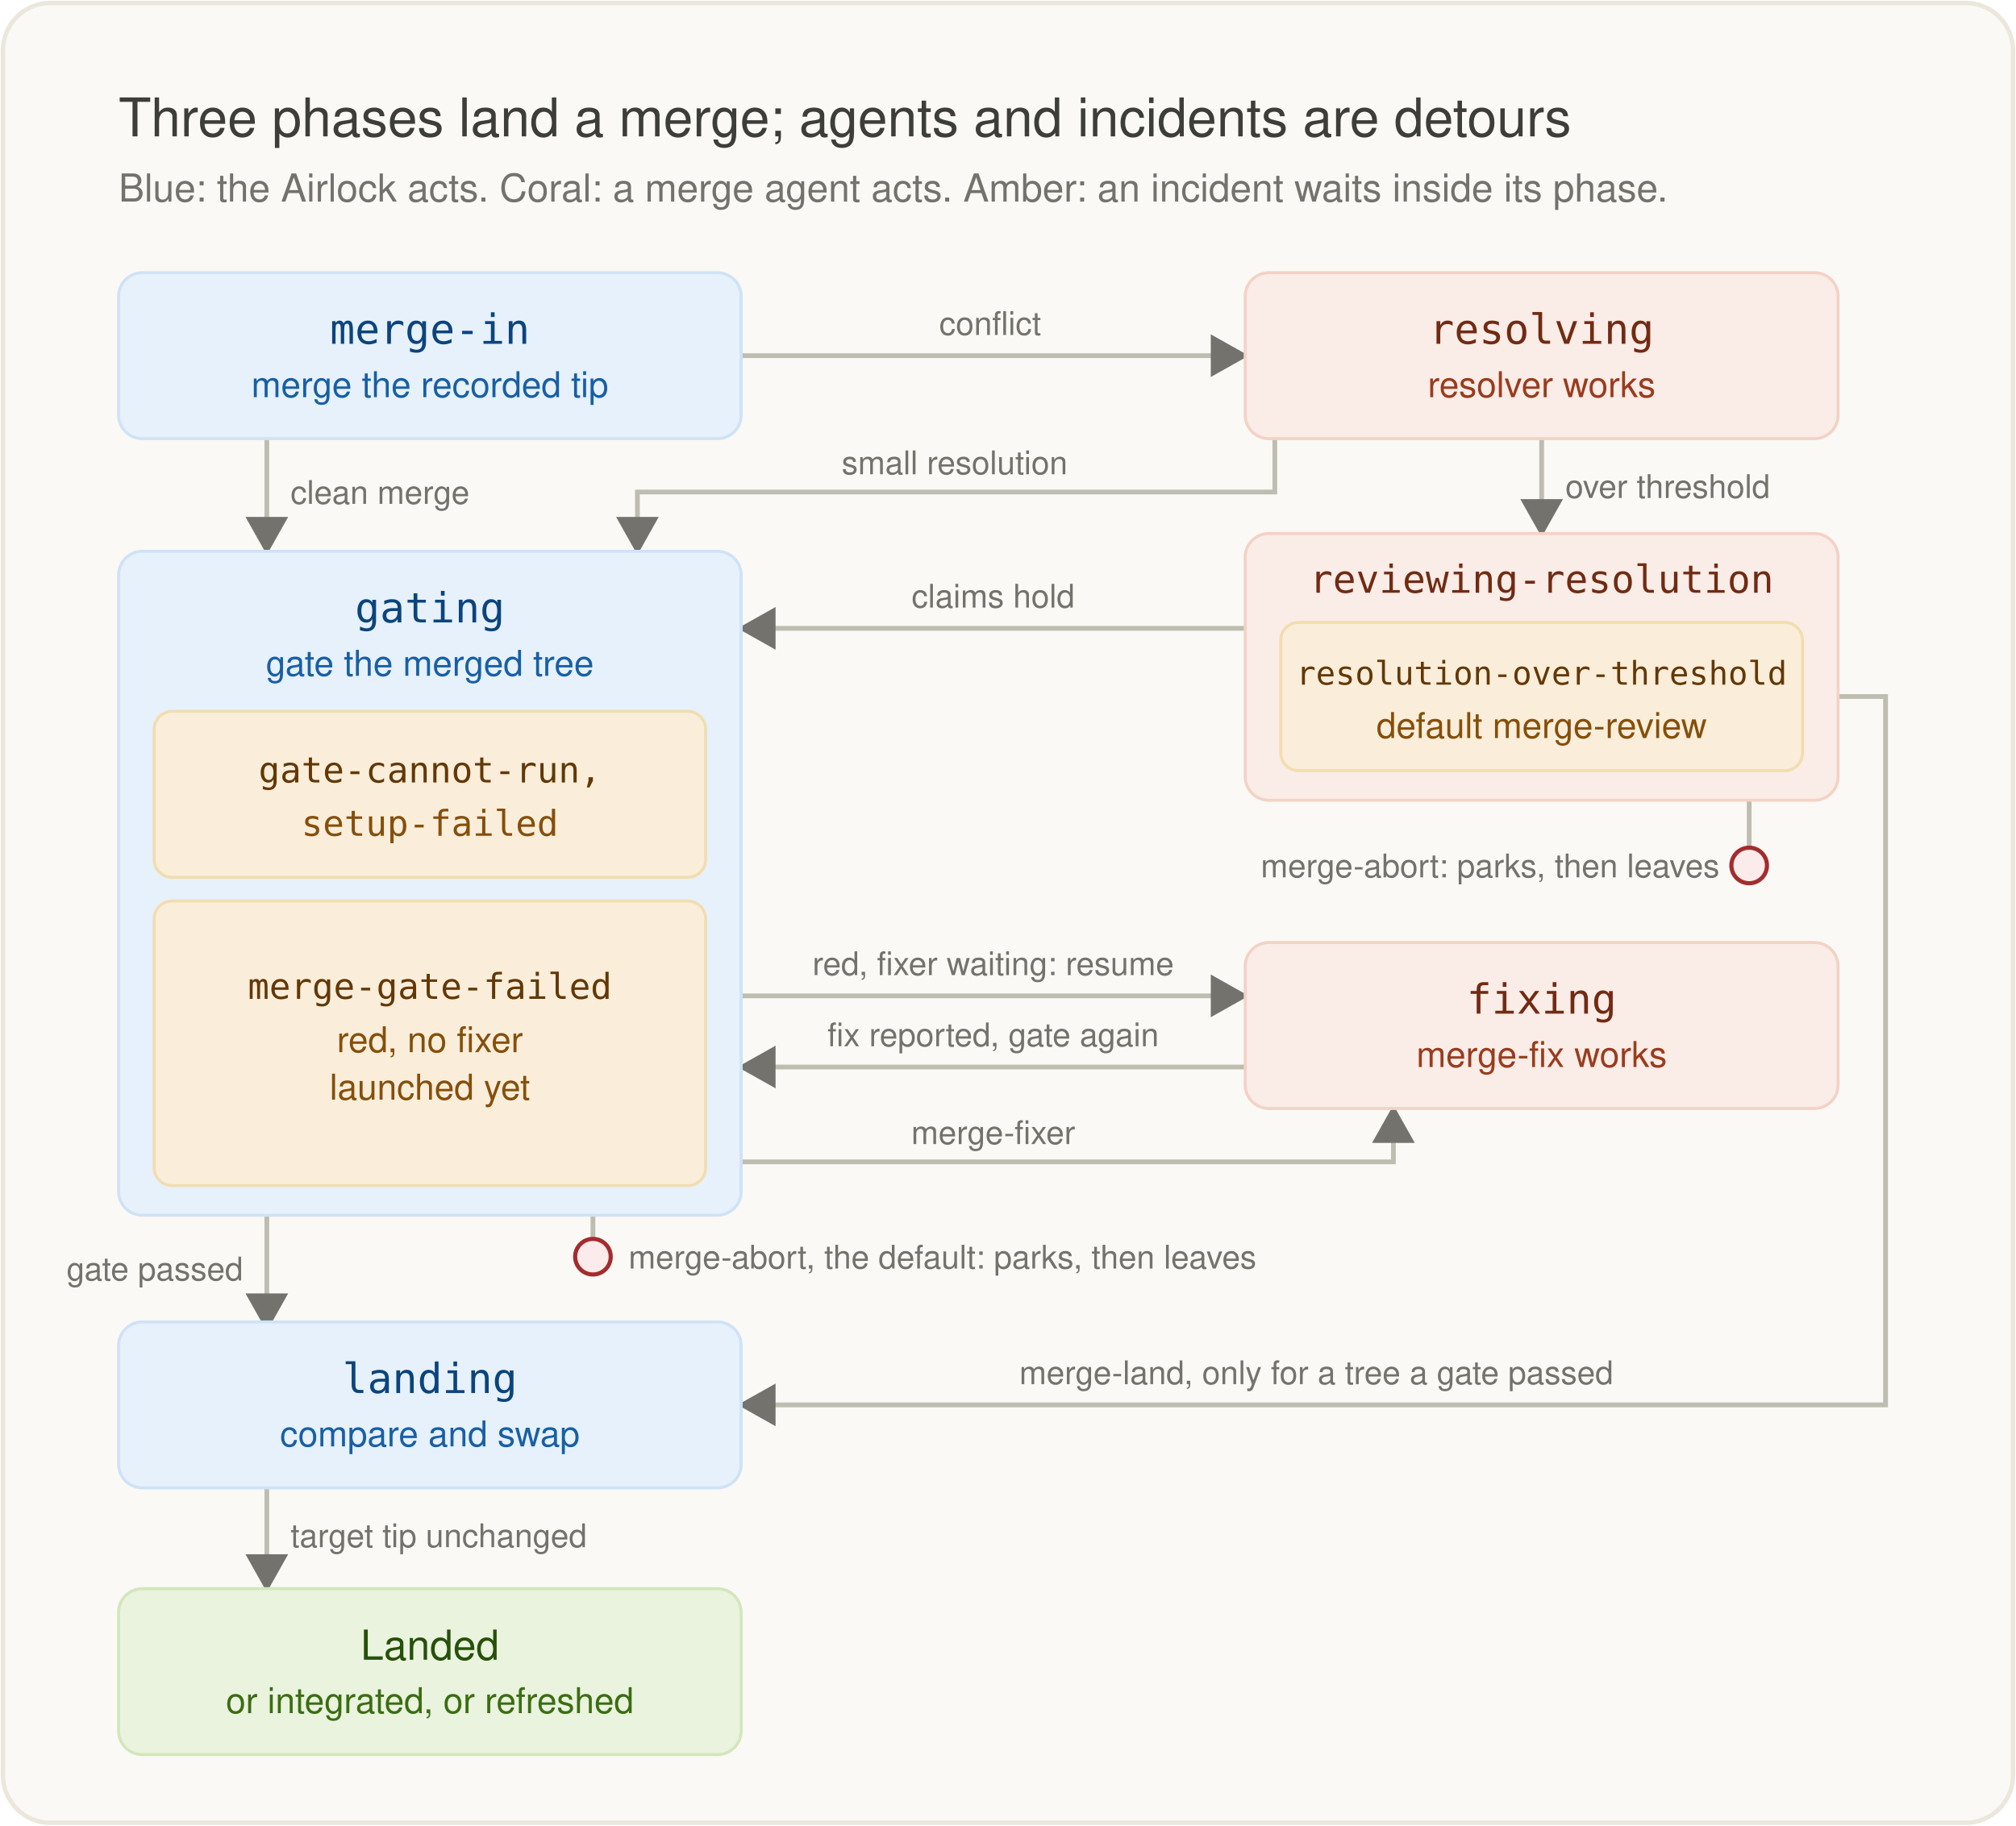
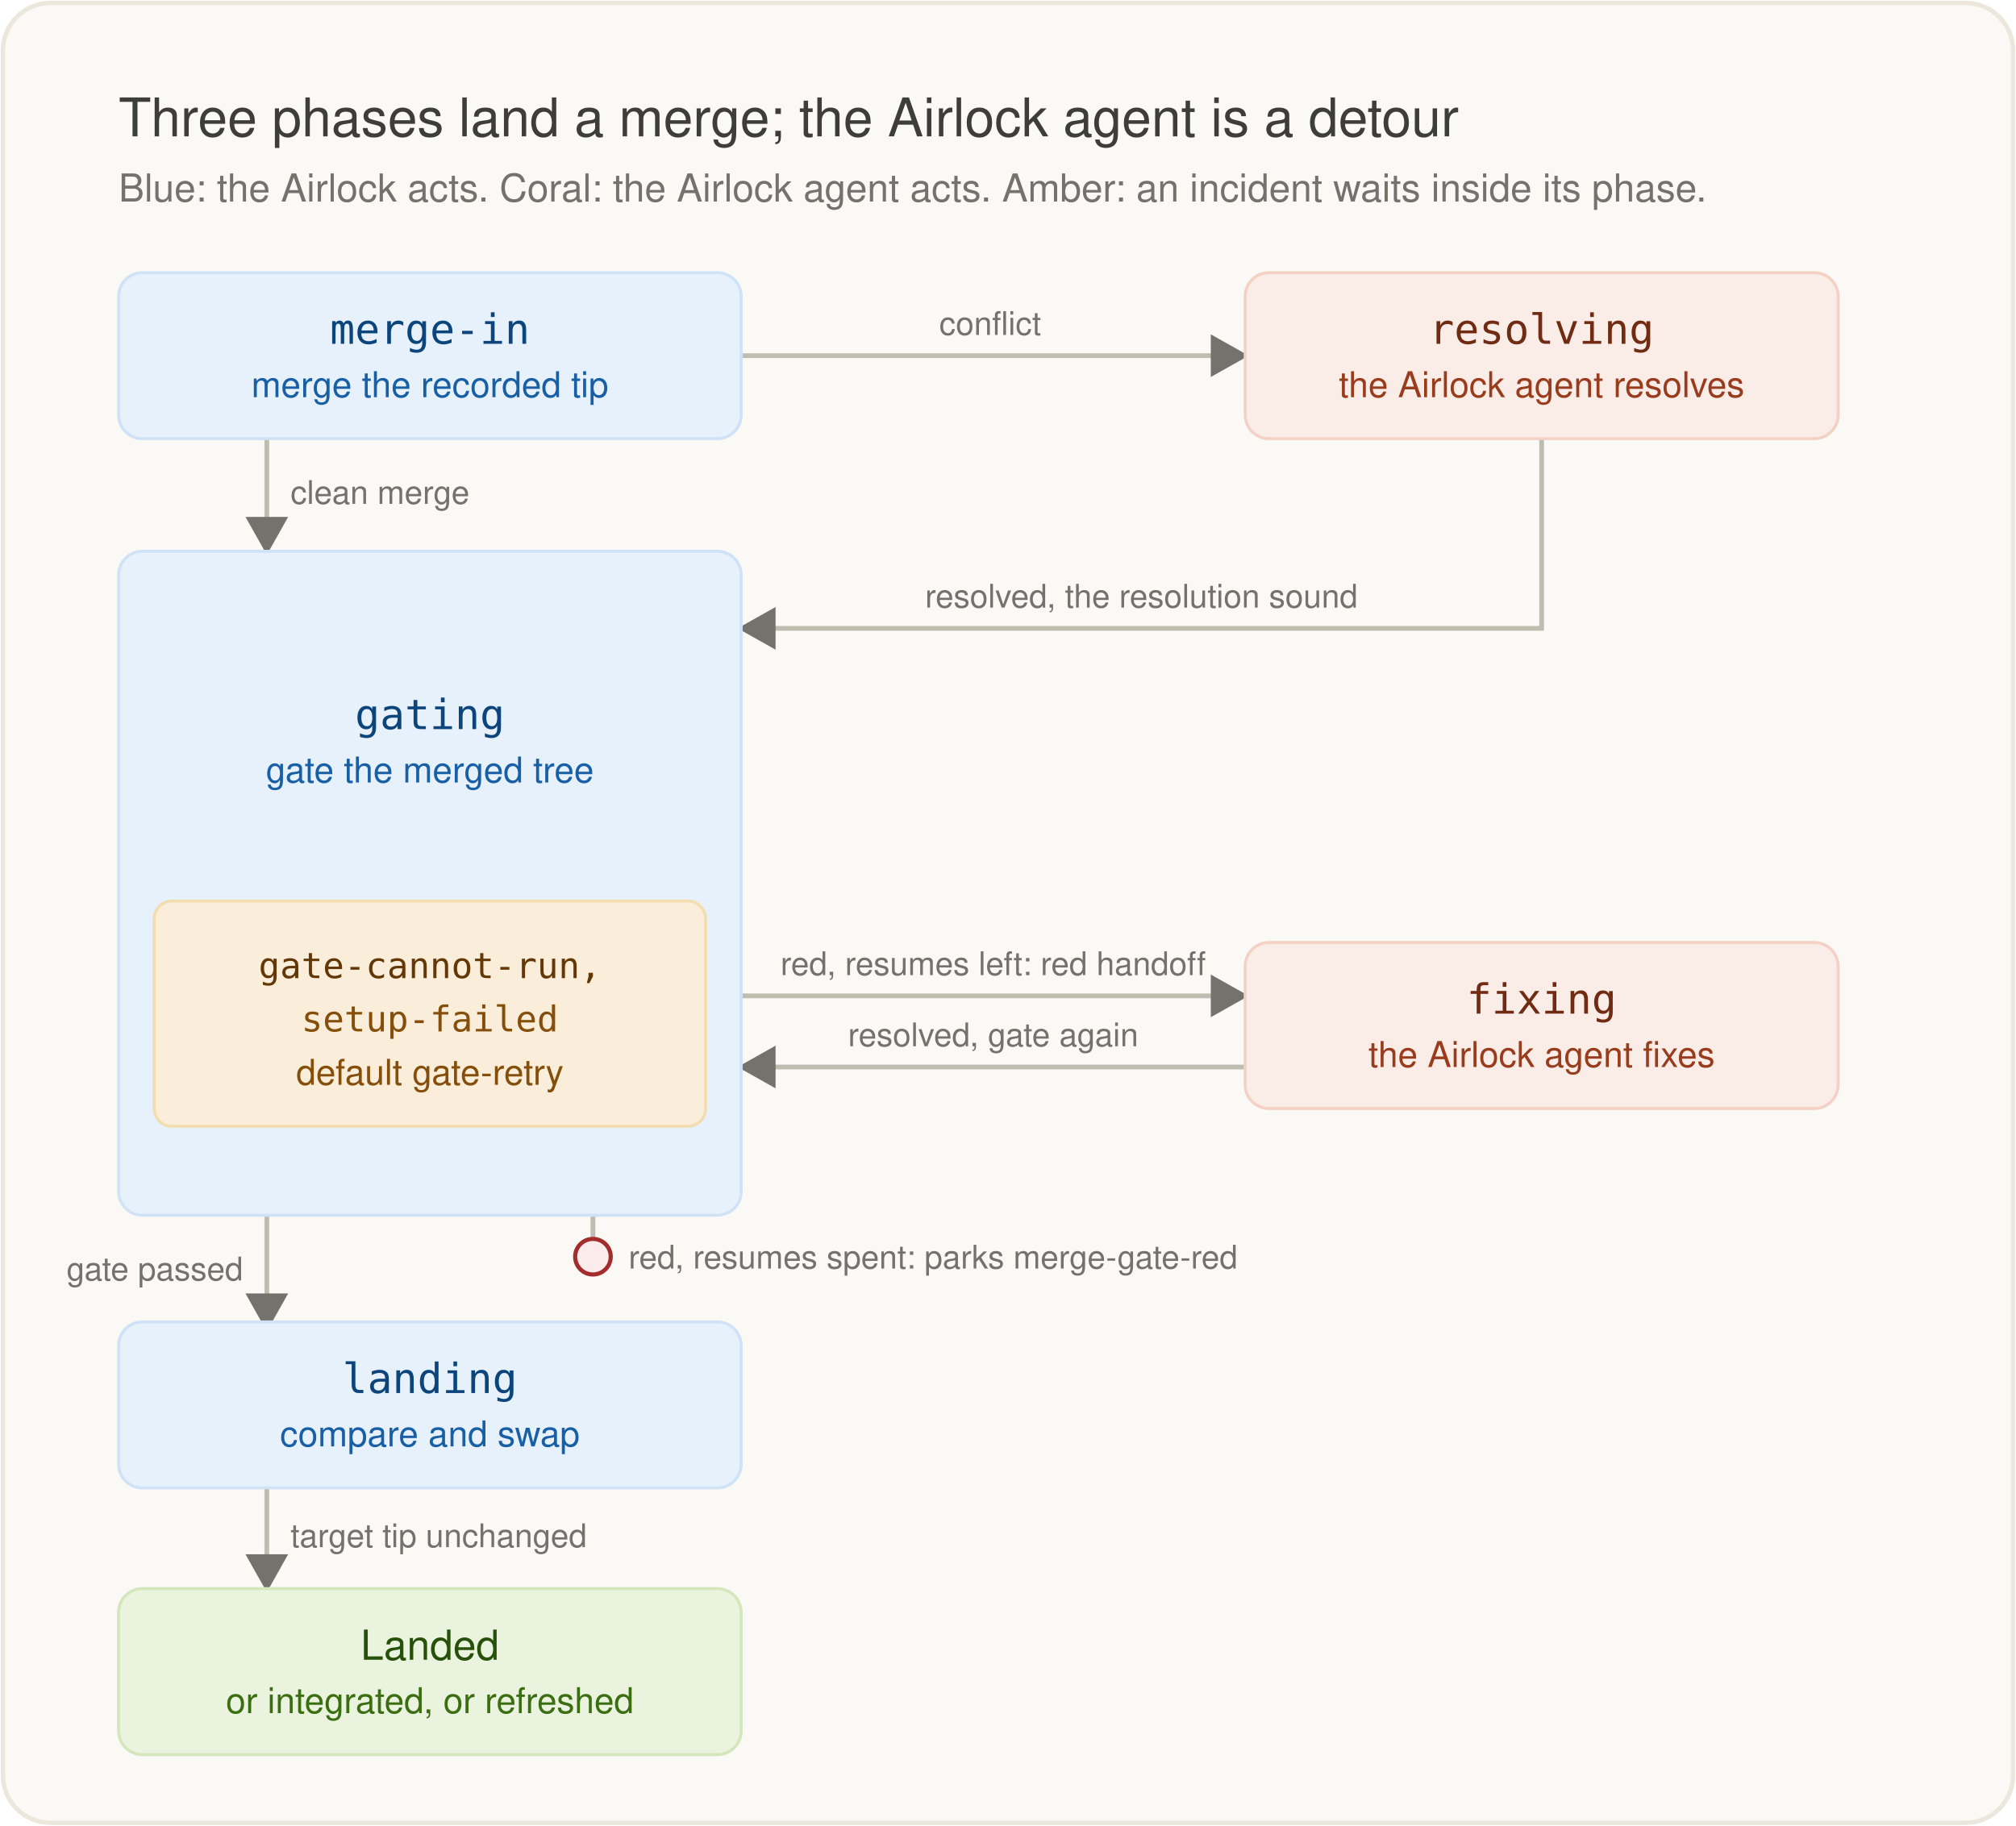
<svg xmlns="http://www.w3.org/2000/svg" width="680" height="616" viewBox="0 0 680 616" role="img" font-family="-apple-system,BlinkMacSystemFont,'Segoe UI',Helvetica,Arial,sans-serif">
  <defs>
    <marker id="ah" markerWidth="9" markerHeight="9" refX="6" refY="4.5" orient="auto">
      <path d="M0,0 L8,4.5 L0,9 z" fill="#73726c" />
    </marker>
  </defs>
  <rect x="1" y="1" width="678" height="614" rx="16" fill="#FAF9F5" stroke="#ECE7DC" stroke-width="1.5" />
-   <text x="40" y="46" font-size="18" fill="#3d3d3a" font-weight="500">Three phases land a merge; agents and incidents are detours</text>
-   <text x="40" y="68" font-size="13" fill="#73726c">Blue: the Airlock acts. Coral: a merge agent acts. Amber: an incident waits inside its phase.</text>
+   <text x="40" y="46" font-size="18" fill="#3d3d3a" font-weight="500">Three phases land a merge; the Airlock agent is a detour</text>
+   <text x="40" y="68" font-size="13" fill="#73726c">Blue: the Airlock acts. Coral: the Airlock agent acts. Amber: an incident waits inside its phase.</text>
  <path d="M250,120 L418,120" fill="none" stroke="#bfbdb0" stroke-width="1.6" marker-end="url(#ah)" />
  <text x="334" y="113" font-size="11" fill="#73726c" text-anchor="middle">conflict</text>
  <path d="M90,148 L90,184" fill="none" stroke="#bfbdb0" stroke-width="1.6" marker-end="url(#ah)" />
  <text x="98" y="170" font-size="11" fill="#73726c">clean merge</text>
-   <path d="M430,148 L430,166 L215,166 L215,184" fill="none" stroke="#bfbdb0" stroke-width="1.6" marker-end="url(#ah)" />
-   <text x="322" y="160" font-size="11" fill="#73726c" text-anchor="middle">small resolution</text>
-   <path d="M520,148 L520,178" fill="none" stroke="#bfbdb0" stroke-width="1.6" marker-end="url(#ah)" />
-   <text x="528" y="168" font-size="11" fill="#73726c">over threshold</text>
-   <path d="M420,212 L252,212" fill="none" stroke="#bfbdb0" stroke-width="1.6" marker-end="url(#ah)" />
-   <text x="335" y="205" font-size="11" fill="#73726c" text-anchor="middle">claims hold</text>
+   <path d="M520,148 L520,212 L252,212" fill="none" stroke="#bfbdb0" stroke-width="1.6" marker-end="url(#ah)" />
+   <text x="385" y="205" font-size="11" fill="#73726c" text-anchor="middle">resolved, the resolution sound</text>
  <path d="M250,336 L418,336" fill="none" stroke="#bfbdb0" stroke-width="1.6" marker-end="url(#ah)" />
-   <text x="335" y="329" font-size="11" fill="#73726c" text-anchor="middle">red, fixer waiting: resume</text>
+   <text x="335" y="329" font-size="11" fill="#73726c" text-anchor="middle">red, resumes left: red handoff</text>
  <path d="M420,360 L252,360" fill="none" stroke="#bfbdb0" stroke-width="1.6" marker-end="url(#ah)" />
-   <text x="335" y="353" font-size="11" fill="#73726c" text-anchor="middle">fix reported, gate again</text>
-   <path d="M238,392 L470,392 L470,376" fill="none" stroke="#bfbdb0" stroke-width="1.6" marker-end="url(#ah)" />
-   <text x="335" y="386" font-size="11" fill="#73726c" text-anchor="middle">merge-fixer</text>
+   <text x="335" y="353" font-size="11" fill="#73726c" text-anchor="middle">resolved, gate again</text>
  <path d="M90,410 L90,446" fill="none" stroke="#bfbdb0" stroke-width="1.6" marker-end="url(#ah)" />
  <text x="82" y="432" font-size="11" fill="#73726c" text-anchor="end">gate passed</text>
-   <path d="M608,235 L636,235 L636,474 L252,474" fill="none" stroke="#bfbdb0" stroke-width="1.6" marker-end="url(#ah)" />
-   <text x="444" y="467" font-size="11" fill="#73726c" text-anchor="middle">merge-land, only for a tree a gate passed</text>
  <path d="M90,502 L90,534" fill="none" stroke="#bfbdb0" stroke-width="1.6" marker-end="url(#ah)" />
  <text x="98" y="522" font-size="11" fill="#73726c">target tip unchanged</text>
-   <path d="M200,400 L200,418" fill="none" stroke="#bfbdb0" stroke-width="1.6" />
+   <path d="M200,410 L200,418" fill="none" stroke="#bfbdb0" stroke-width="1.6" />
  <circle cx="200" cy="424" r="6" fill="#FCEBEB" stroke="#A32D2D" stroke-width="1.4" />
-   <text x="212" y="428" font-size="11" fill="#73726c">merge-abort, the default: parks, then leaves</text>
-   <path d="M590,260 L590,286" fill="none" stroke="#bfbdb0" stroke-width="1.6" />
-   <circle cx="590" cy="292" r="6" fill="#FCEBEB" stroke="#A32D2D" stroke-width="1.4" />
-   <text x="580" y="296" font-size="11" fill="#73726c" text-anchor="end">merge-abort: parks, then leaves</text>
+   <text x="212" y="428" font-size="11" fill="#73726c">red, resumes spent: parks merge-gate-red</text>
  <rect x="40" y="92" width="210" height="56" rx="8" fill="#E6F1FB" stroke="#CFE2F6" />
  <text x="145" y="116.0" font-size="14" fill="#0C447C" text-anchor="middle" font-weight="500" font-family="ui-monospace,Menlo,Consolas,monospace">merge-in</text>
  <text x="145" y="134.0" font-size="12" fill="#185FA5" text-anchor="middle">merge the recorded tip</text>
  <rect x="40" y="186" width="210" height="224" rx="8" fill="#E6F1FB" stroke="#CFE2F6" stroke-width="1" />
-   <text x="145" y="210" font-size="14" fill="#0C447C" text-anchor="middle" font-weight="500" font-family="ui-monospace,Menlo,Consolas,monospace">gating</text>
-   <text x="145" y="228" font-size="12" fill="#185FA5" text-anchor="middle">gate the merged tree</text>
-   <rect x="52" y="240" width="186" height="56" rx="6" fill="#FAEEDA" stroke="#F2DDB0" />
-   <text x="145" y="264.0" font-size="12" fill="#633806" text-anchor="middle" font-weight="500" font-family="ui-monospace,Menlo,Consolas,monospace">gate-cannot-run,</text>
-   <text x="145" y="282.0" font-size="12" fill="#854F0B" text-anchor="middle" font-family="ui-monospace,Menlo,Consolas,monospace">setup-failed</text>
-   <rect x="52" y="304" width="186" height="96" rx="6" fill="#FAEEDA" stroke="#F2DDB0" />
-   <text x="145" y="337.0" font-size="12" fill="#633806" text-anchor="middle" font-weight="500" font-family="ui-monospace,Menlo,Consolas,monospace">merge-gate-failed</text>
-   <text x="145" y="355.0" font-size="12" fill="#854F0B" text-anchor="middle">red, no fixer</text>
-   <text x="145" y="371.0" font-size="12" fill="#854F0B" text-anchor="middle">launched yet</text>
+   <text x="145" y="246" font-size="14" fill="#0C447C" text-anchor="middle" font-weight="500" font-family="ui-monospace,Menlo,Consolas,monospace">gating</text>
+   <text x="145" y="264" font-size="12" fill="#185FA5" text-anchor="middle">gate the merged tree</text>
+   <rect x="52" y="304" width="186" height="76" rx="6" fill="#FAEEDA" stroke="#F2DDB0" />
+   <text x="145" y="330.0" font-size="12" fill="#633806" text-anchor="middle" font-weight="500" font-family="ui-monospace,Menlo,Consolas,monospace">gate-cannot-run,</text>
+   <text x="145" y="348.0" font-size="12" fill="#854F0B" text-anchor="middle" font-family="ui-monospace,Menlo,Consolas,monospace">setup-failed</text>
+   <text x="145" y="366.0" font-size="12" fill="#854F0B" text-anchor="middle">default gate-retry</text>
  <rect x="40" y="446" width="210" height="56" rx="8" fill="#E6F1FB" stroke="#CFE2F6" />
  <text x="145" y="470.0" font-size="14" fill="#0C447C" text-anchor="middle" font-weight="500" font-family="ui-monospace,Menlo,Consolas,monospace">landing</text>
  <text x="145" y="488.0" font-size="12" fill="#185FA5" text-anchor="middle">compare and swap</text>
  <rect x="40" y="536" width="210" height="56" rx="8" fill="#EAF3DE" stroke="#D3E6BC" />
  <text x="145" y="560.0" font-size="14" fill="#27500A" text-anchor="middle" font-weight="500">Landed</text>
  <text x="145" y="578.0" font-size="12" fill="#3B6D11" text-anchor="middle">or integrated, or refreshed</text>
  <rect x="420" y="92" width="200" height="56" rx="8" fill="#FAECE7" stroke="#F3D2C5" />
  <text x="520" y="116.0" font-size="14" fill="#712B13" text-anchor="middle" font-weight="500" font-family="ui-monospace,Menlo,Consolas,monospace">resolving</text>
-   <text x="520" y="134.0" font-size="12" fill="#993C1D" text-anchor="middle">resolver works</text>
-   <rect x="420" y="180" width="200" height="90" rx="8" fill="#FAECE7" stroke="#F3D2C5" stroke-width="1" />
-   <text x="520" y="200" font-size="13" fill="#712B13" text-anchor="middle" font-weight="500" font-family="ui-monospace,Menlo,Consolas,monospace">reviewing-resolution</text>
-   <rect x="432" y="210" width="176" height="50" rx="6" fill="#FAEEDA" stroke="#F2DDB0" />
-   <text x="520" y="231.0" font-size="11" fill="#633806" text-anchor="middle" font-weight="500" font-family="ui-monospace,Menlo,Consolas,monospace">resolution-over-threshold</text>
-   <text x="520" y="249.0" font-size="12" fill="#854F0B" text-anchor="middle">default merge-review</text>
+   <text x="520" y="134.0" font-size="12" fill="#993C1D" text-anchor="middle">the Airlock agent resolves</text>
  <rect x="420" y="318" width="200" height="56" rx="8" fill="#FAECE7" stroke="#F3D2C5" />
  <text x="520" y="342.0" font-size="14" fill="#712B13" text-anchor="middle" font-weight="500" font-family="ui-monospace,Menlo,Consolas,monospace">fixing</text>
-   <text x="520" y="360.0" font-size="12" fill="#993C1D" text-anchor="middle">merge-fix works</text>
+   <text x="520" y="360.0" font-size="12" fill="#993C1D" text-anchor="middle">the Airlock agent fixes</text>
</svg>
